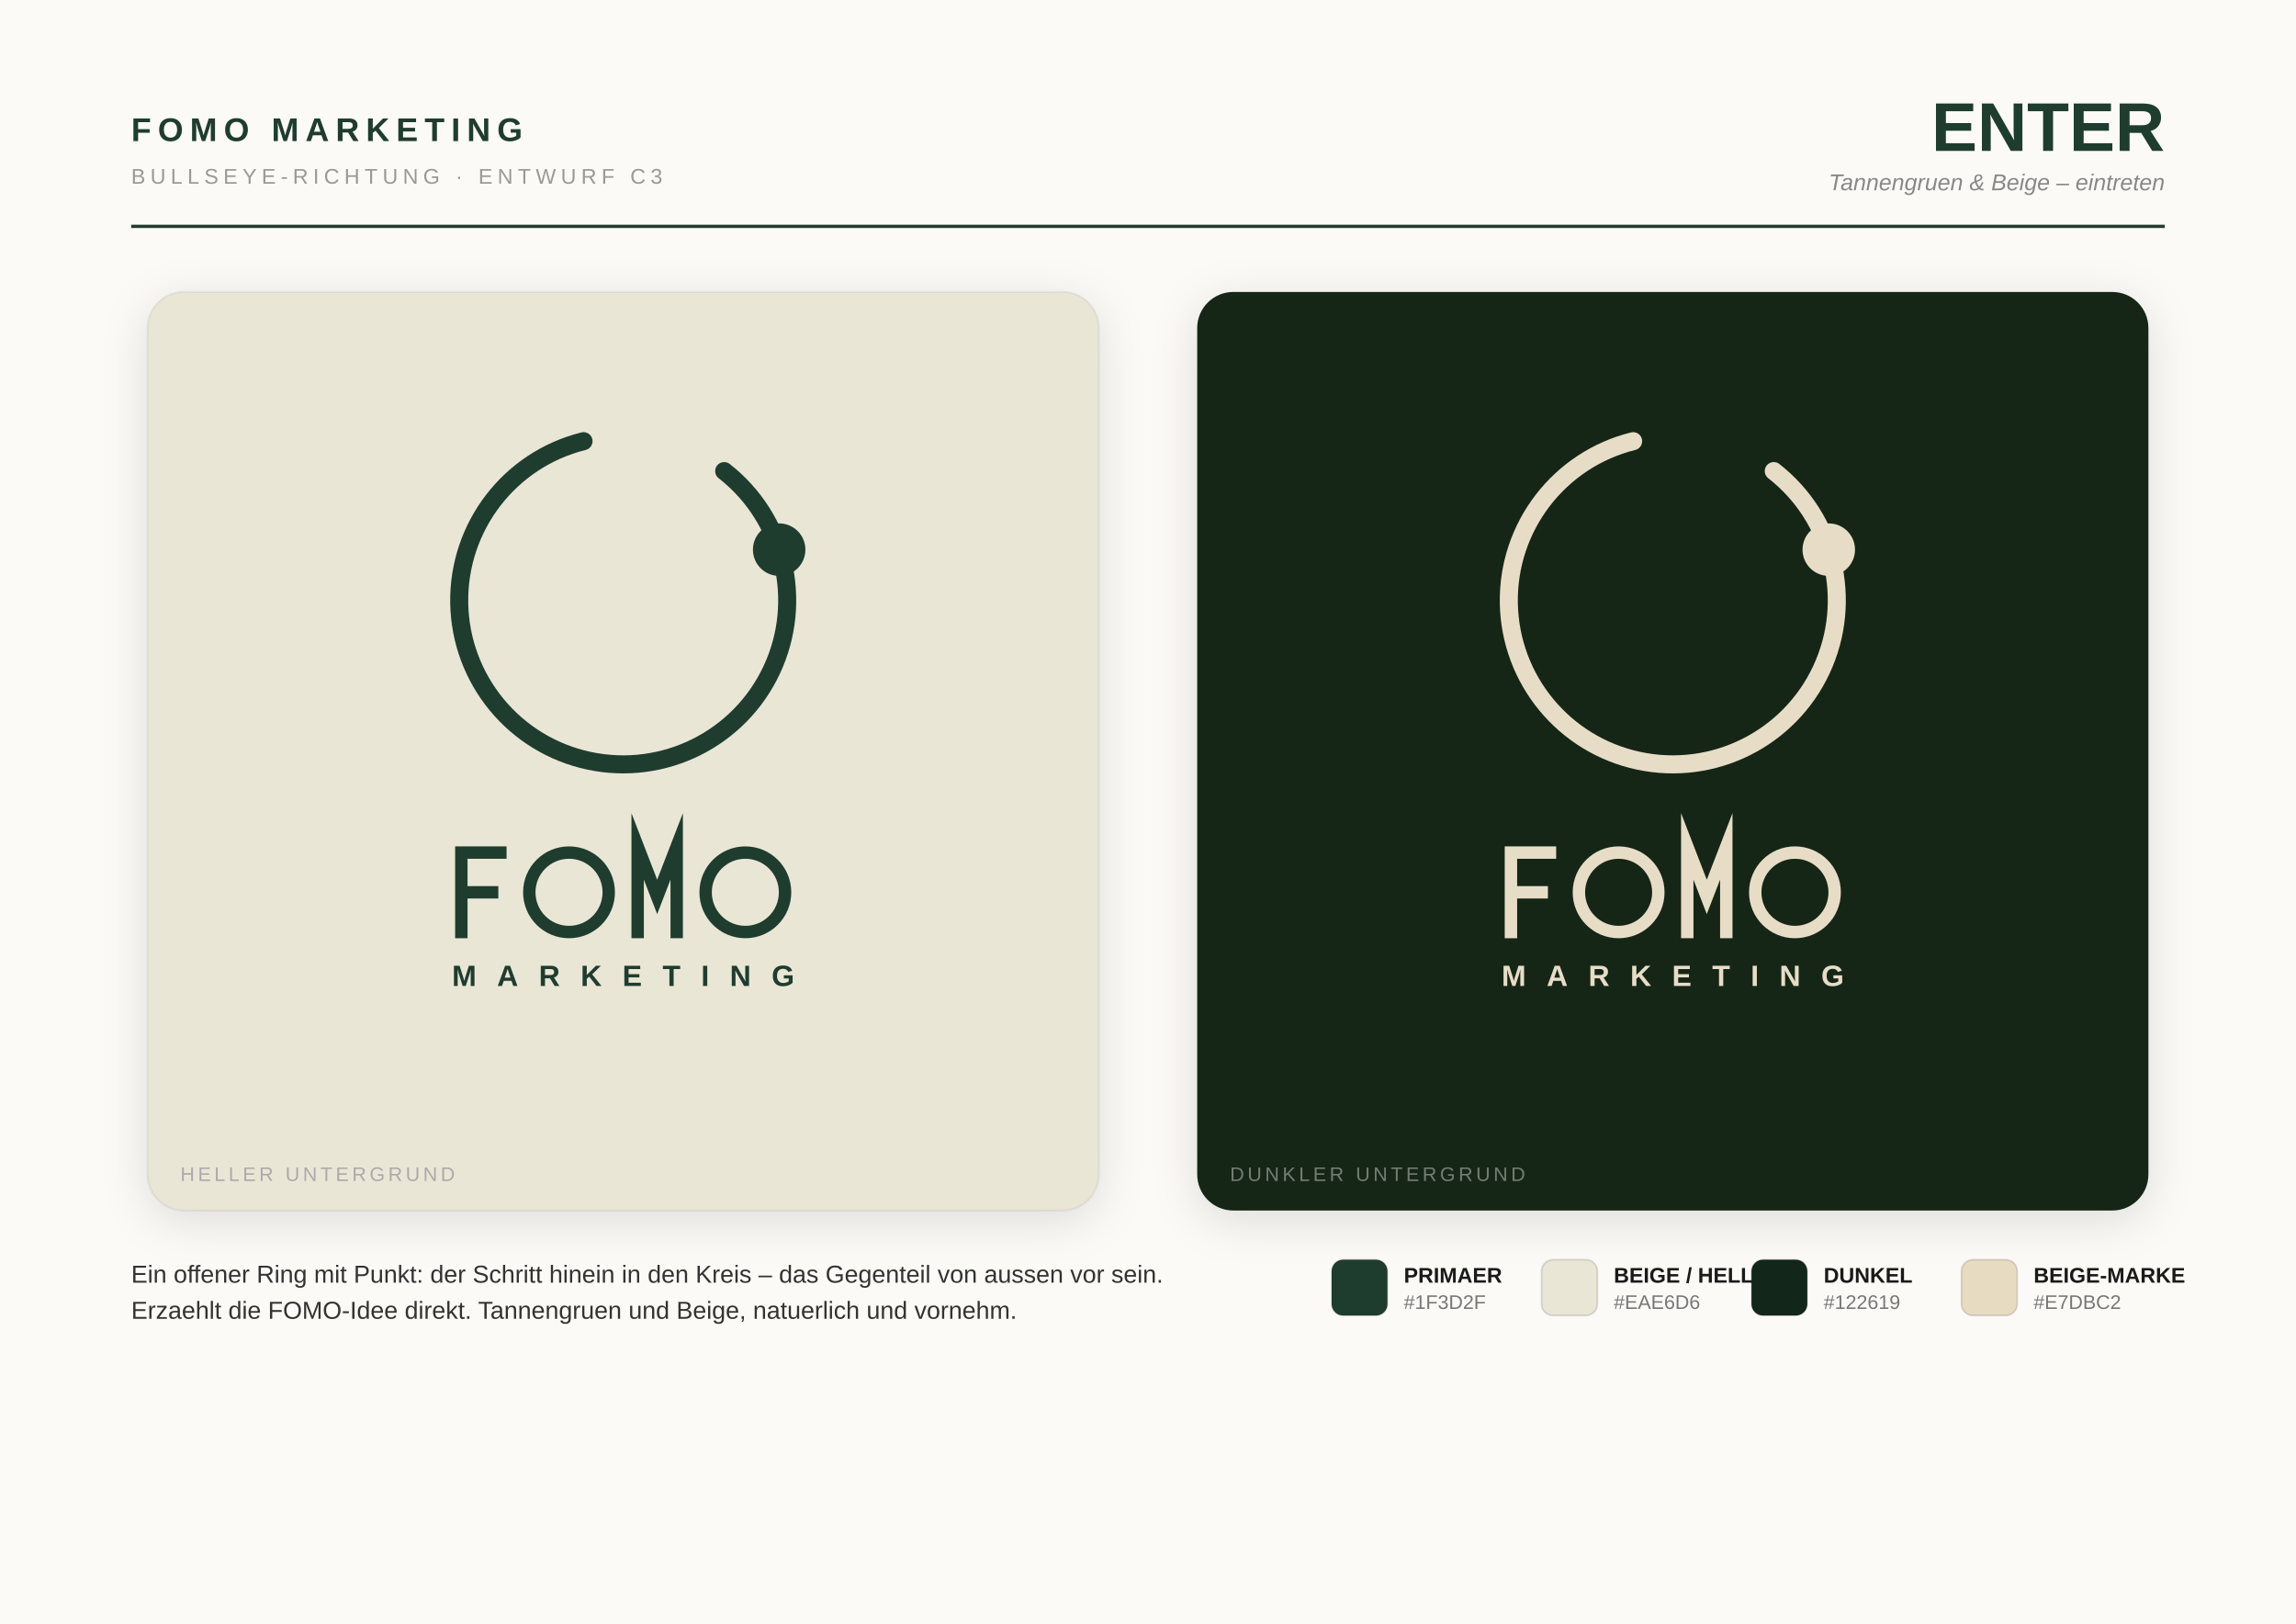
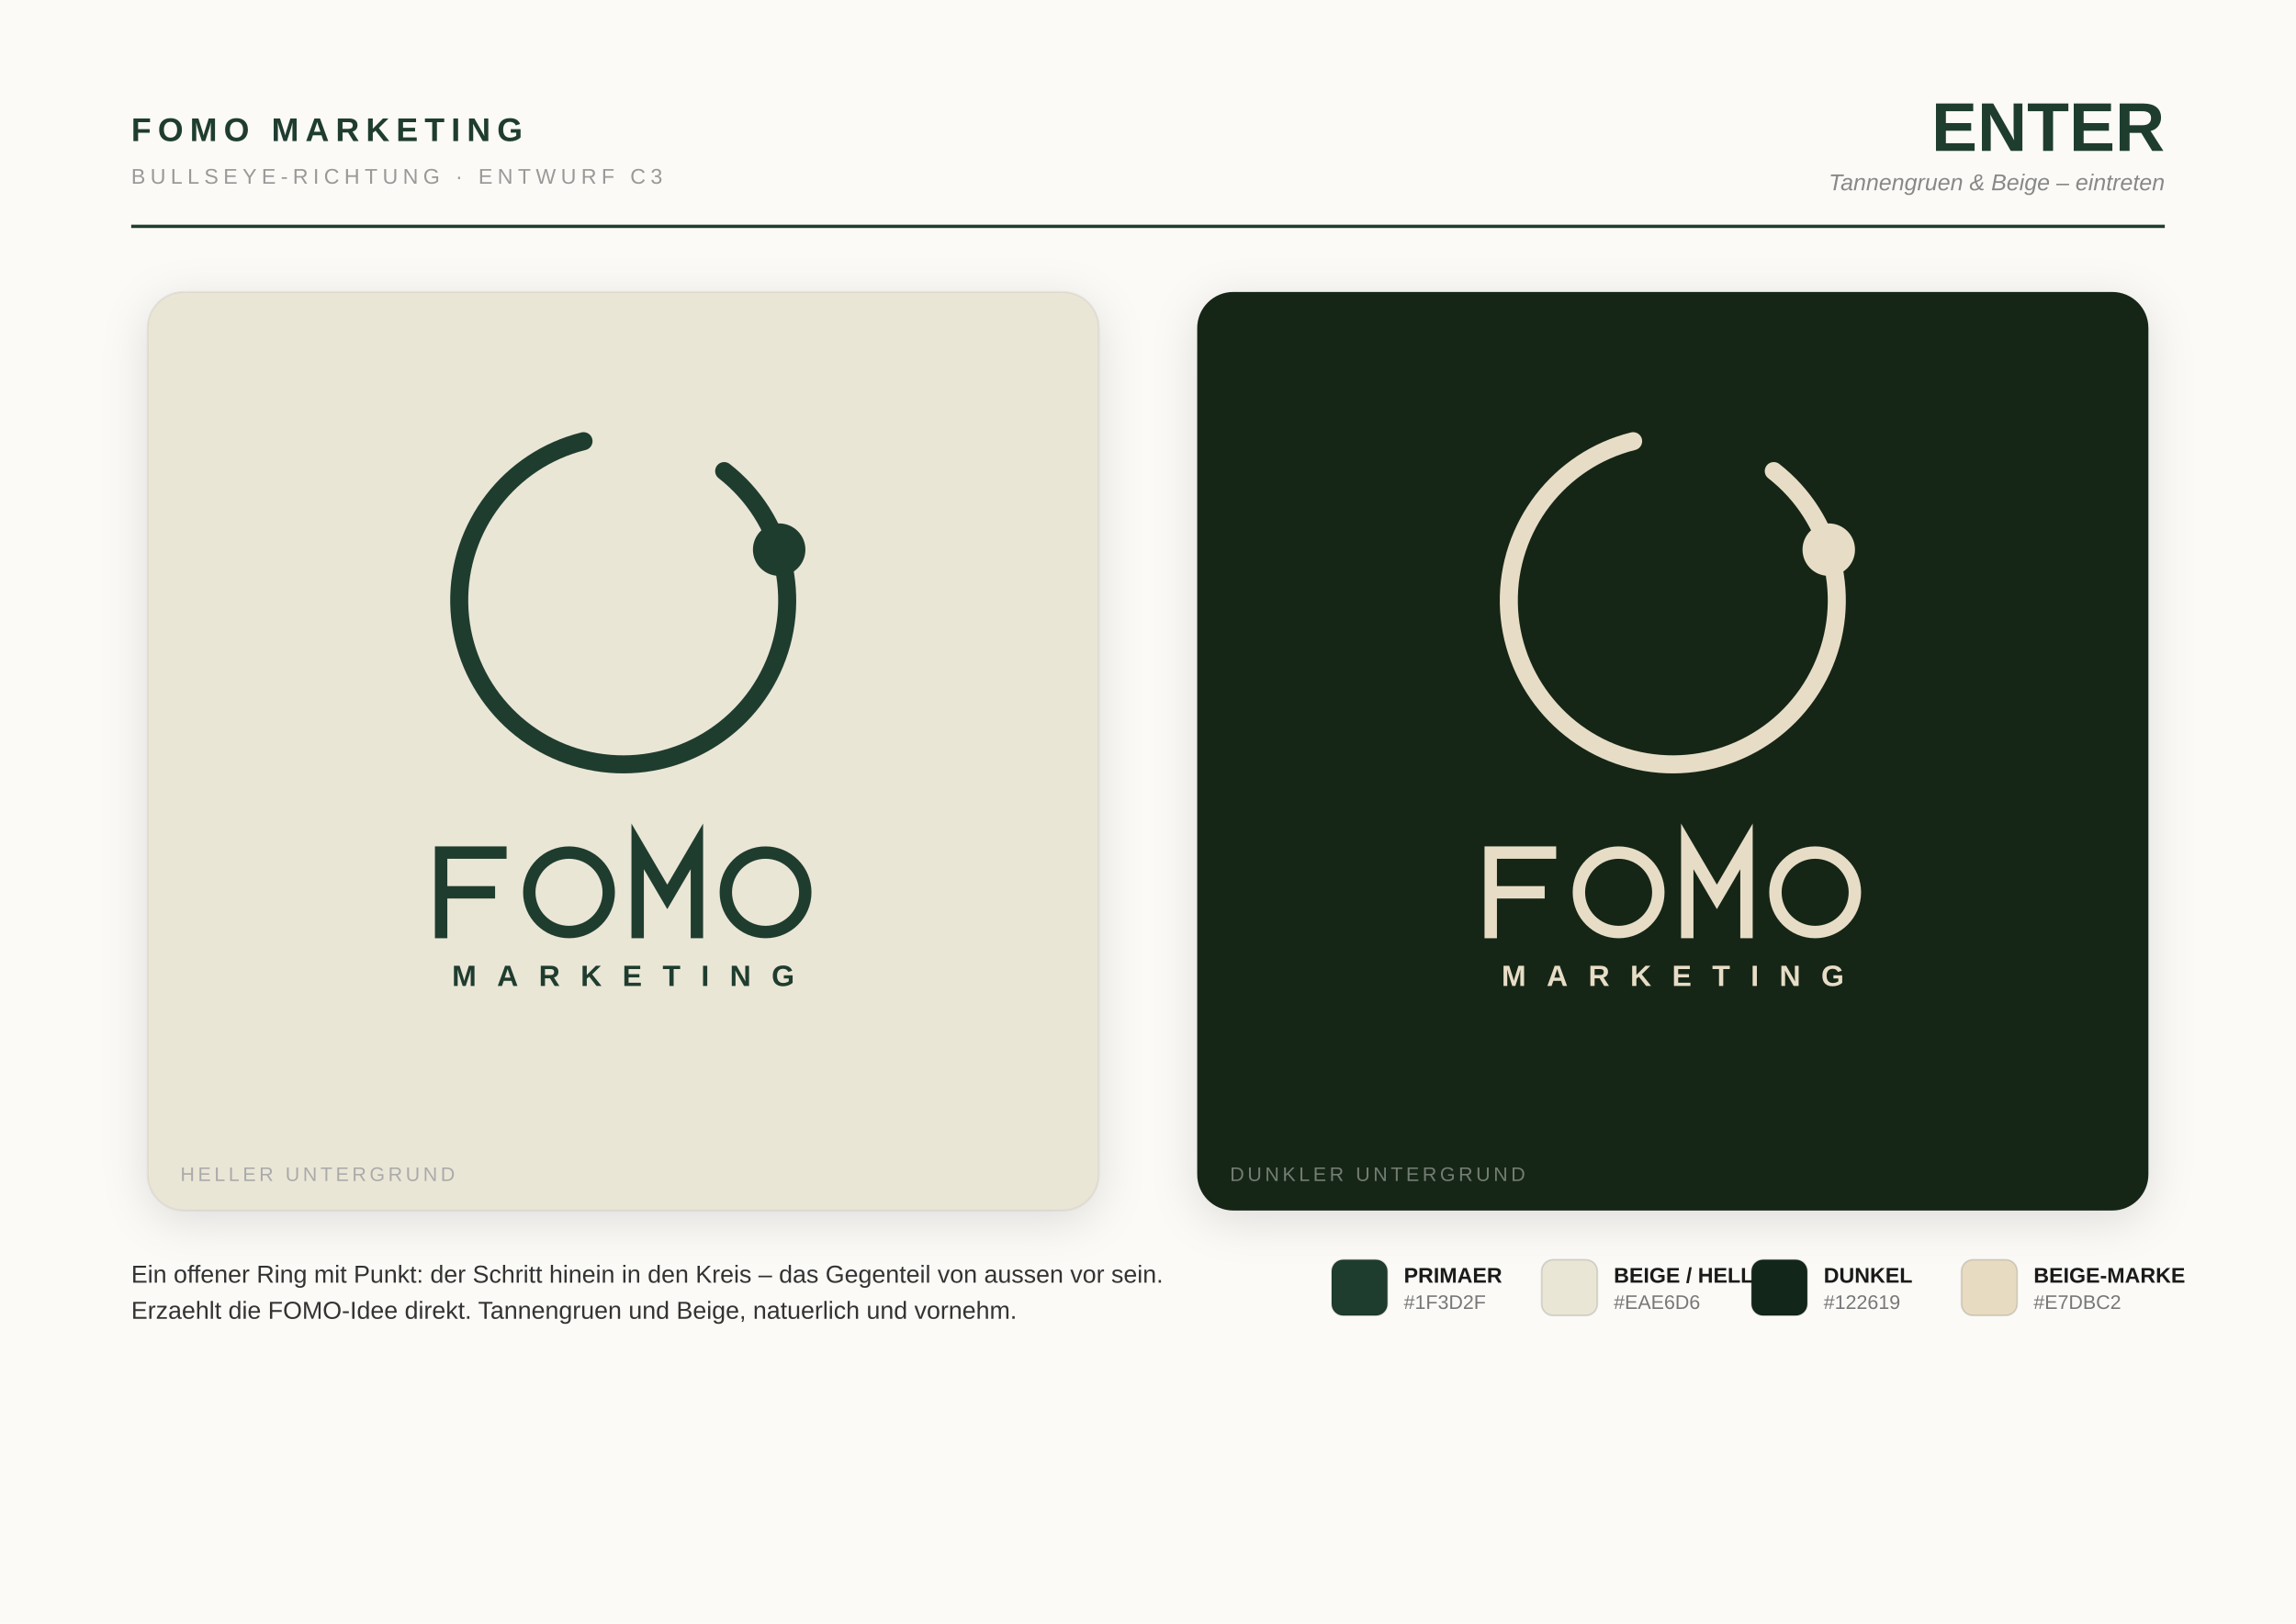
<svg xmlns="http://www.w3.org/2000/svg" width="1400" height="990" viewBox="0 0 1400 990">
  <defs>
    <filter id="soft" x="-20%" y="-20%" width="140%" height="140%">
      <feDropShadow dx="0" dy="6" stdDeviation="14" flood-color="#000" flood-opacity="0.12" />
    </filter>
  </defs>
  <rect width="1400" height="990" fill="#FBFAF7" />
  <text x="80" y="86" font-family="Liberation Sans, Arial, DejaVu Sans, sans-serif" font-size="20" font-weight="800" letter-spacing="4" fill="#1F3D2F">FOMO MARKETING</text>
  <text x="80" y="112" font-family="Liberation Sans, Arial, DejaVu Sans, sans-serif" font-size="13" letter-spacing="3" fill="#999">BULLSEYE-RICHTUNG · ENTWURF C3</text>
  <text x="1320" y="92" font-family="Liberation Sans, Arial, DejaVu Sans, sans-serif" font-size="42" font-weight="800" text-anchor="end" fill="#1F3D2F">ENTER</text>
  <text x="1320" y="116" font-family="Liberation Sans, Arial, DejaVu Sans, sans-serif" font-size="14" font-style="italic" text-anchor="end" fill="#888">Tannengruen &amp; Beige – eintreten</text>
  <line x1="80" y1="138" x2="1320" y2="138" stroke="#1F3D2F" stroke-width="2" />
  <rect x="90" y="178" width="580" height="560" rx="22" fill="#EAE6D6" stroke="#0000000f" stroke-width="1.2" filter="url(#soft)" />
  <rect x="730" y="178" width="580" height="560" rx="22" fill="#122619" filter="url(#soft)" />
  <g transform="translate(380.0 366.0) scale(1.0) translate(-380.0 -458.0)">
    <path d="M 441.57 379.20 A 100.00 100.00 0 1 1 355.81 360.97" fill="none" stroke="#1F3D2F" stroke-width="11.00" stroke-linecap="round" />
    <circle cx="475.1" cy="427.1" r="16.0" fill="#1F3D2F" />
  </g>
-   <path fill="none" stroke="#1F3D2F" stroke-width="7.56" stroke-linecap="butt" stroke-linejoin="miter" stroke-miterlimit="8" d="M 281.30 516.00 L 281.30 572.00 M 281.30 519.78 L 308.88 519.78 M 281.30 544.00 L 303.86 544.00" />
+   <path fill="none" stroke="#1F3D2F" stroke-width="7.56" stroke-linecap="butt" stroke-linejoin="miter" stroke-miterlimit="8" d="M 268.98 516.00 L 268.98 572.00 M 268.98 519.78 L 308.88 519.78 M 268.98 544.00 L 301.89 544.00" />
  <circle cx="346.96" cy="544.00" r="24.22" fill="none" stroke="#1F3D2F" stroke-width="7.56" stroke-linecap="butt" stroke-linejoin="miter" stroke-miterlimit="8" />
-   <path fill="none" stroke="#1F3D2F" stroke-width="7.56" stroke-linecap="butt" stroke-linejoin="miter" stroke-miterlimit="8" d="M 388.82 572.00 L 388.82 516.00 L 400.72 546.80 L 412.62 516.00 L 412.62 572.00" />
-   <circle cx="454.48" cy="544.00" r="24.22" fill="none" stroke="#1F3D2F" stroke-width="7.56" stroke-linecap="butt" stroke-linejoin="miter" stroke-miterlimit="8" />
+   <path fill="none" stroke="#1F3D2F" stroke-width="7.56" stroke-linecap="butt" stroke-linejoin="miter" stroke-miterlimit="8" d="M 388.82 572.00 L 388.82 516.00 L 406.88 546.80 L 424.94 516.00 L 424.94 572.00" />
+   <circle cx="466.80" cy="544.00" r="24.22" fill="none" stroke="#1F3D2F" stroke-width="7.56" stroke-linecap="butt" stroke-linejoin="miter" stroke-miterlimit="8" />
  <text x="380.00" y="601.12" font-family="Liberation Sans, Arial, DejaVu Sans, sans-serif" font-size="17.92" font-weight="600" letter-spacing="12.54" text-anchor="middle" fill="#1F3D2F">MARKETING</text>
  <g transform="translate(1020.0 366.0) scale(1.0) translate(-1020.0 -458.0)">
    <path d="M 1081.57 379.20 A 100.00 100.00 0 1 1 995.81 360.97" fill="none" stroke="#E7DDC6" stroke-width="11.00" stroke-linecap="round" />
    <circle cx="1115.1" cy="427.1" r="16.0" fill="#E7DDC6" />
  </g>
-   <path fill="none" stroke="#E7DDC6" stroke-width="7.56" stroke-linecap="butt" stroke-linejoin="miter" stroke-miterlimit="8" d="M 921.30 516.00 L 921.30 572.00 M 921.30 519.78 L 948.88 519.78 M 921.30 544.00 L 943.86 544.00" />
+   <path fill="none" stroke="#E7DDC6" stroke-width="7.56" stroke-linecap="butt" stroke-linejoin="miter" stroke-miterlimit="8" d="M 908.98 516.00 L 908.98 572.00 M 908.98 519.78 L 948.88 519.78 M 908.98 544.00 L 941.89 544.00" />
  <circle cx="986.96" cy="544.00" r="24.22" fill="none" stroke="#E7DDC6" stroke-width="7.56" stroke-linecap="butt" stroke-linejoin="miter" stroke-miterlimit="8" />
-   <path fill="none" stroke="#E7DDC6" stroke-width="7.56" stroke-linecap="butt" stroke-linejoin="miter" stroke-miterlimit="8" d="M 1028.82 572.00 L 1028.82 516.00 L 1040.72 546.80 L 1052.62 516.00 L 1052.62 572.00" />
-   <circle cx="1094.48" cy="544.00" r="24.22" fill="none" stroke="#E7DDC6" stroke-width="7.56" stroke-linecap="butt" stroke-linejoin="miter" stroke-miterlimit="8" />
+   <path fill="none" stroke="#E7DDC6" stroke-width="7.56" stroke-linecap="butt" stroke-linejoin="miter" stroke-miterlimit="8" d="M 1028.82 572.00 L 1028.82 516.00 L 1046.88 546.80 L 1064.94 516.00 L 1064.94 572.00" />
+   <circle cx="1106.80" cy="544.00" r="24.22" fill="none" stroke="#E7DDC6" stroke-width="7.56" stroke-linecap="butt" stroke-linejoin="miter" stroke-miterlimit="8" />
  <text x="1020.00" y="601.12" font-family="Liberation Sans, Arial, DejaVu Sans, sans-serif" font-size="17.92" font-weight="600" letter-spacing="12.54" text-anchor="middle" fill="#E7DDC6">MARKETING</text>
  <text x="110" y="720" font-family="Liberation Sans, Arial, DejaVu Sans, sans-serif" font-size="12" letter-spacing="2" fill="#aaa">HELLER UNTERGRUND</text>
  <text x="750" y="720" font-family="Liberation Sans, Arial, DejaVu Sans, sans-serif" font-size="12" letter-spacing="2" fill="#ffffff66">DUNKLER UNTERGRUND</text>
  <text x="80" y="782" font-family="Liberation Sans, Arial, DejaVu Sans, sans-serif" font-size="15" fill="#333">Ein offener Ring mit Punkt: der Schritt hinein in den Kreis – das Gegenteil von aussen vor sein.</text>
  <text x="80" y="804" font-family="Liberation Sans, Arial, DejaVu Sans, sans-serif" font-size="15" fill="#333">Erzaehlt die FOMO-Idee direkt. Tannengruen und Beige, natuerlich und vornehm.</text>
  <rect x="812" y="768" width="34" height="34" rx="7" fill="#1F3D2F" stroke="#00000022" stroke-width="1" />
  <text x="856" y="782" font-family="Liberation Sans, Arial, DejaVu Sans, sans-serif" font-size="13" font-weight="700" fill="#1a1a1a">PRIMAER</text>
  <text x="856" y="798" font-family="Liberation Sans, Arial, DejaVu Sans, sans-serif" font-size="12" fill="#777">#1F3D2F</text>
  <rect x="940" y="768" width="34" height="34" rx="7" fill="#EAE6D6" stroke="#00000022" stroke-width="1" />
  <text x="984" y="782" font-family="Liberation Sans, Arial, DejaVu Sans, sans-serif" font-size="13" font-weight="700" fill="#1a1a1a">BEIGE / HELL</text>
  <text x="984" y="798" font-family="Liberation Sans, Arial, DejaVu Sans, sans-serif" font-size="12" fill="#777">#EAE6D6</text>
  <rect x="1068" y="768" width="34" height="34" rx="7" fill="#122619" stroke="#00000022" stroke-width="1" />
  <text x="1112" y="782" font-family="Liberation Sans, Arial, DejaVu Sans, sans-serif" font-size="13" font-weight="700" fill="#1a1a1a">DUNKEL</text>
  <text x="1112" y="798" font-family="Liberation Sans, Arial, DejaVu Sans, sans-serif" font-size="12" fill="#777">#122619</text>
  <rect x="1196" y="768" width="34" height="34" rx="7" fill="#E7DBC2" stroke="#00000022" stroke-width="1" />
  <text x="1240" y="782" font-family="Liberation Sans, Arial, DejaVu Sans, sans-serif" font-size="13" font-weight="700" fill="#1a1a1a">BEIGE-MARKE</text>
  <text x="1240" y="798" font-family="Liberation Sans, Arial, DejaVu Sans, sans-serif" font-size="12" fill="#777">#E7DBC2</text>
</svg>
